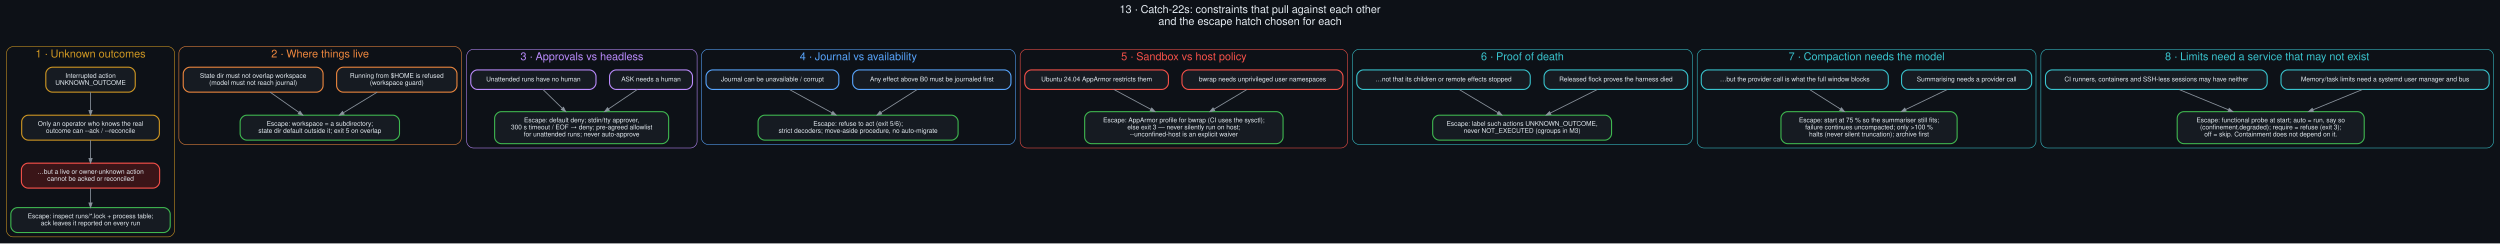
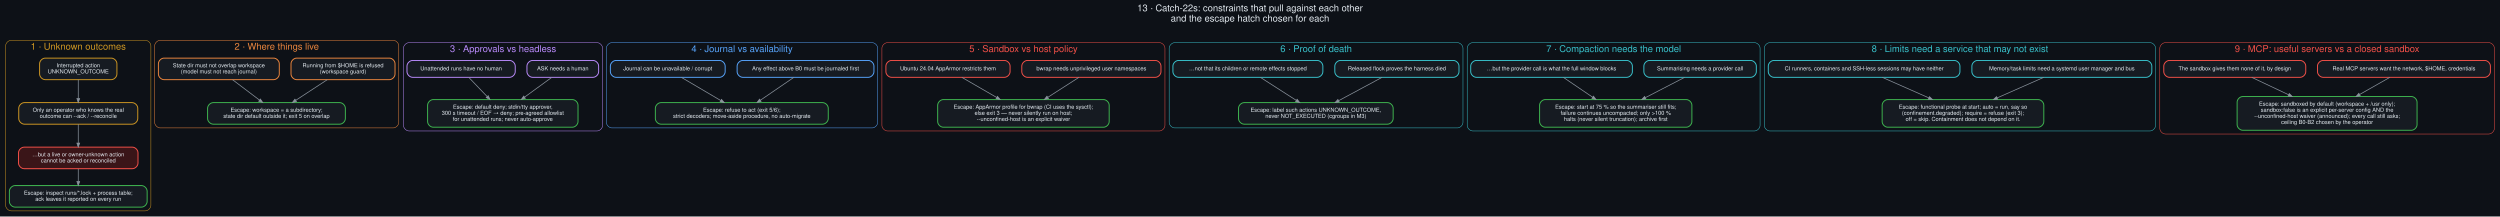
- <svg xmlns="http://www.w3.org/2000/svg" width="4612pt" height="449pt" viewBox="0.00 0.00 4612.00 449.00">
-   <g id="graph0" class="graph" transform="scale(1 1) rotate(0) translate(4 445)">
-     <polygon fill="#0d1117" stroke="transparent" points="-4,4 -4,-445 4608,-445 4608,4 -4,4" />
-     <text text-anchor="middle" x="2302" y="-421" font-family="Helvetica,sans-Serif" font-size="20.00" fill="#e6edf3">13 · Catch-22s: constraints that pull against each other</text>
-     <text text-anchor="middle" x="2302" y="-399" font-family="Helvetica,sans-Serif" font-size="20.00" fill="#e6edf3">and the escape hatch chosen for each</text>
-     <text text-anchor="middle" x="2302" y="-377" font-family="Helvetica,sans-Serif" font-size="20.00" fill="#e6edf3"> </text>
+ <svg xmlns="http://www.w3.org/2000/svg" width="5335pt" height="462pt" viewBox="0.00 0.00 5335.00 462.00">
+   <g id="graph0" class="graph" transform="scale(1 1) rotate(0) translate(4 458)">
+     <polygon fill="#0d1117" stroke="transparent" points="-4,4 -4,-458 5331,-458 5331,4 -4,4" />
+     <text text-anchor="middle" x="2663.5" y="-434" font-family="Helvetica,sans-Serif" font-size="20.00" fill="#e6edf3">13 · Catch-22s: constraints that pull against each other</text>
+     <text text-anchor="middle" x="2663.5" y="-412" font-family="Helvetica,sans-Serif" font-size="20.00" fill="#e6edf3">and the escape hatch chosen for each</text>
+     <text text-anchor="middle" x="2663.5" y="-390" font-family="Helvetica,sans-Serif" font-size="20.00" fill="#e6edf3"> </text>
    <g id="clust1" class="cluster">
-       <path fill="#0d1117" stroke="#d29922" d="M20,-8C20,-8 306,-8 306,-8 312,-8 318,-14 318,-20 318,-20 318,-347 318,-347 318,-353 312,-359 306,-359 306,-359 20,-359 20,-359 14,-359 8,-353 8,-347 8,-347 8,-20 8,-20 8,-14 14,-8 20,-8" />
-       <text text-anchor="middle" x="163" y="-339" font-family="Helvetica,sans-Serif" font-size="20.00" fill="#d29922">1 · Unknown outcomes</text>
+       <path fill="#0d1117" stroke="#d29922" d="M20,-8C20,-8 306,-8 306,-8 312,-8 318,-14 318,-20 318,-20 318,-360 318,-360 318,-366 312,-372 306,-372 306,-372 20,-372 20,-372 14,-372 8,-366 8,-360 8,-360 8,-20 8,-20 8,-14 14,-8 20,-8" />
+       <text text-anchor="middle" x="163" y="-352" font-family="Helvetica,sans-Serif" font-size="20.00" fill="#d29922">1 · Unknown outcomes</text>
    </g>
    <g id="clust2" class="cluster">
-       <path fill="#0d1117" stroke="#f0883e" d="M338,-178.5C338,-178.5 835,-178.5 835,-178.5 841,-178.5 847,-184.5 847,-190.5 847,-190.5 847,-347 847,-347 847,-353 841,-359 835,-359 835,-359 338,-359 338,-359 332,-359 326,-353 326,-347 326,-347 326,-190.5 326,-190.5 326,-184.5 332,-178.5 338,-178.5" />
-       <text text-anchor="middle" x="586.5" y="-339" font-family="Helvetica,sans-Serif" font-size="20.00" fill="#f0883e">2 · Where things live</text>
+       <path fill="#0d1117" stroke="#f0883e" d="M338,-185C338,-185 835,-185 835,-185 841,-185 847,-191 847,-197 847,-197 847,-360 847,-360 847,-366 841,-372 835,-372 835,-372 338,-372 338,-372 332,-372 326,-366 326,-360 326,-360 326,-197 326,-197 326,-191 332,-185 338,-185" />
+       <text text-anchor="middle" x="586.5" y="-352" font-family="Helvetica,sans-Serif" font-size="20.00" fill="#f0883e">2 · Where things live</text>
    </g>
    <g id="clust3" class="cluster">
-       <path fill="#0d1117" stroke="#bc8cff" d="M869,-172C869,-172 1270,-172 1270,-172 1276,-172 1282,-178 1282,-184 1282,-184 1282,-342 1282,-342 1282,-348 1276,-354 1270,-354 1270,-354 869,-354 869,-354 863,-354 857,-348 857,-342 857,-342 857,-184 857,-184 857,-178 863,-172 869,-172" />
-       <text text-anchor="middle" x="1069.5" y="-334" font-family="Helvetica,sans-Serif" font-size="20.00" fill="#bc8cff">3 · Approvals vs headless</text>
+       <path fill="#0d1117" stroke="#bc8cff" d="M869,-178.5C869,-178.5 1270,-178.5 1270,-178.5 1276,-178.5 1282,-184.5 1282,-190.5 1282,-190.5 1282,-355 1282,-355 1282,-361 1276,-367 1270,-367 1270,-367 869,-367 869,-367 863,-367 857,-361 857,-355 857,-355 857,-190.5 857,-190.5 857,-184.5 863,-178.5 869,-178.5" />
+       <text text-anchor="middle" x="1069.5" y="-347" font-family="Helvetica,sans-Serif" font-size="20.00" fill="#bc8cff">3 · Approvals vs headless</text>
    </g>
    <g id="clust4" class="cluster">
-       <path fill="#0d1117" stroke="#58a6ff" d="M1302,-178.5C1302,-178.5 1857,-178.5 1857,-178.5 1863,-178.5 1869,-184.5 1869,-190.5 1869,-190.5 1869,-342 1869,-342 1869,-348 1863,-354 1857,-354 1857,-354 1302,-354 1302,-354 1296,-354 1290,-348 1290,-342 1290,-342 1290,-190.5 1290,-190.5 1290,-184.5 1296,-178.5 1302,-178.5" />
-       <text text-anchor="middle" x="1579.5" y="-334" font-family="Helvetica,sans-Serif" font-size="20.00" fill="#58a6ff">4 · Journal vs availability</text>
+       <path fill="#0d1117" stroke="#58a6ff" d="M1302,-185C1302,-185 1857,-185 1857,-185 1863,-185 1869,-191 1869,-197 1869,-197 1869,-355 1869,-355 1869,-361 1863,-367 1857,-367 1857,-367 1302,-367 1302,-367 1296,-367 1290,-361 1290,-355 1290,-355 1290,-197 1290,-197 1290,-191 1296,-185 1302,-185" />
+       <text text-anchor="middle" x="1579.5" y="-347" font-family="Helvetica,sans-Serif" font-size="20.00" fill="#58a6ff">4 · Journal vs availability</text>
    </g>
    <g id="clust5" class="cluster">
-       <path fill="#0d1117" stroke="#f85149" d="M1890,-172C1890,-172 2470,-172 2470,-172 2476,-172 2482,-178 2482,-184 2482,-184 2482,-342 2482,-342 2482,-348 2476,-354 2470,-354 2470,-354 1890,-354 1890,-354 1884,-354 1878,-348 1878,-342 1878,-342 1878,-184 1878,-184 1878,-178 1884,-172 1890,-172" />
-       <text text-anchor="middle" x="2180" y="-334" font-family="Helvetica,sans-Serif" font-size="20.00" fill="#f85149">5 · Sandbox vs host policy</text>
+       <path fill="#0d1117" stroke="#f85149" d="M1890,-178.5C1890,-178.5 2470,-178.5 2470,-178.5 2476,-178.5 2482,-184.5 2482,-190.5 2482,-190.5 2482,-355 2482,-355 2482,-361 2476,-367 2470,-367 2470,-367 1890,-367 1890,-367 1884,-367 1878,-361 1878,-355 1878,-355 1878,-190.5 1878,-190.5 1878,-184.5 1884,-178.5 1890,-178.5" />
+       <text text-anchor="middle" x="2180" y="-347" font-family="Helvetica,sans-Serif" font-size="20.00" fill="#f85149">5 · Sandbox vs host policy</text>
    </g>
    <g id="clust6" class="cluster">
-       <path fill="#0d1117" stroke="#39c5cf" d="M2503,-178.5C2503,-178.5 3106,-178.5 3106,-178.5 3112,-178.5 3118,-184.5 3118,-190.5 3118,-190.5 3118,-342 3118,-342 3118,-348 3112,-354 3106,-354 3106,-354 2503,-354 2503,-354 2497,-354 2491,-348 2491,-342 2491,-342 2491,-190.5 2491,-190.5 2491,-184.5 2497,-178.5 2503,-178.5" />
-       <text text-anchor="middle" x="2804.5" y="-334" font-family="Helvetica,sans-Serif" font-size="20.00" fill="#39c5cf">6 · Proof of death</text>
+       <path fill="#0d1117" stroke="#39c5cf" d="M2503,-185C2503,-185 3106,-185 3106,-185 3112,-185 3118,-191 3118,-197 3118,-197 3118,-355 3118,-355 3118,-361 3112,-367 3106,-367 3106,-367 2503,-367 2503,-367 2497,-367 2491,-361 2491,-355 2491,-355 2491,-197 2491,-197 2491,-191 2497,-185 2503,-185" />
+       <text text-anchor="middle" x="2804.5" y="-347" font-family="Helvetica,sans-Serif" font-size="20.00" fill="#39c5cf">6 · Proof of death</text>
    </g>
    <g id="clust7" class="cluster">
-       <path fill="#0d1117" stroke="#39c5cf" d="M3139,-172C3139,-172 3740,-172 3740,-172 3746,-172 3752,-178 3752,-184 3752,-184 3752,-342 3752,-342 3752,-348 3746,-354 3740,-354 3740,-354 3139,-354 3139,-354 3133,-354 3127,-348 3127,-342 3127,-342 3127,-184 3127,-184 3127,-178 3133,-172 3139,-172" />
-       <text text-anchor="middle" x="3439.5" y="-334" font-family="Helvetica,sans-Serif" font-size="20.00" fill="#39c5cf">7 · Compaction needs the model</text>
+       <path fill="#0d1117" stroke="#39c5cf" d="M3139,-178.5C3139,-178.5 3740,-178.5 3740,-178.5 3746,-178.5 3752,-184.5 3752,-190.5 3752,-190.5 3752,-355 3752,-355 3752,-361 3746,-367 3740,-367 3740,-367 3139,-367 3139,-367 3133,-367 3127,-361 3127,-355 3127,-355 3127,-190.5 3127,-190.5 3127,-184.5 3133,-178.5 3139,-178.5" />
+       <text text-anchor="middle" x="3439.5" y="-347" font-family="Helvetica,sans-Serif" font-size="20.00" fill="#39c5cf">7 · Compaction needs the model</text>
    </g>
    <g id="clust8" class="cluster">
-       <path fill="#0d1117" stroke="#39c5cf" d="M3773,-172C3773,-172 4584,-172 4584,-172 4590,-172 4596,-178 4596,-184 4596,-184 4596,-342 4596,-342 4596,-348 4590,-354 4584,-354 4584,-354 3773,-354 3773,-354 3767,-354 3761,-348 3761,-342 3761,-342 3761,-184 3761,-184 3761,-178 3767,-172 3773,-172" />
-       <text text-anchor="middle" x="4178.5" y="-334" font-family="Helvetica,sans-Serif" font-size="20.00" fill="#39c5cf">8 · Limits need a service that may not exist</text>
+       <path fill="#0d1117" stroke="#39c5cf" d="M3773,-178.5C3773,-178.5 4584,-178.5 4584,-178.5 4590,-178.5 4596,-184.5 4596,-190.5 4596,-190.5 4596,-355 4596,-355 4596,-361 4590,-367 4584,-367 4584,-367 3773,-367 3773,-367 3767,-367 3761,-361 3761,-355 3761,-355 3761,-190.5 3761,-190.5 3761,-184.5 3767,-178.5 3773,-178.5" />
+       <text text-anchor="middle" x="4178.5" y="-347" font-family="Helvetica,sans-Serif" font-size="20.00" fill="#39c5cf">8 · Limits need a service that may not exist</text>
+     </g>
+     <g id="clust9" class="cluster">
+       <path fill="#0d1117" stroke="#f85149" d="M4617,-172C4617,-172 5307,-172 5307,-172 5313,-172 5319,-178 5319,-184 5319,-184 5319,-355 5319,-355 5319,-361 5313,-367 5307,-367 5307,-367 4617,-367 4617,-367 4611,-367 4605,-361 4605,-355 4605,-355 4605,-184 4605,-184 4605,-178 4611,-172 4617,-172" />
+       <text text-anchor="middle" x="4962" y="-347" font-family="Helvetica,sans-Serif" font-size="20.00" fill="#f85149">9 · MCP: useful servers vs a closed sandbox</text>
    </g>
    <g id="node1" class="node">
-       <path fill="#161b22" stroke="#d29922" stroke-width="2" d="M233.5,-321C233.5,-321 92.5,-321 92.5,-321 86.5,-321 80.5,-315 80.5,-309 80.5,-309 80.5,-287 80.5,-287 80.5,-281 86.5,-275 92.5,-275 92.5,-275 233.5,-275 233.5,-275 239.5,-275 245.5,-281 245.5,-287 245.5,-287 245.5,-309 245.5,-309 245.5,-315 239.5,-321 233.5,-321" />
-       <text text-anchor="middle" x="163" y="-301.4" font-family="Helvetica,sans-Serif" font-size="12.00" fill="#e6edf3">Interrupted action</text>
-       <text text-anchor="middle" x="163" y="-288.4" font-family="Helvetica,sans-Serif" font-size="12.00" fill="#e6edf3">UNKNOWN_OUTCOME</text>
+       <path fill="#161b22" stroke="#d29922" stroke-width="2" d="M233.5,-334C233.5,-334 92.5,-334 92.5,-334 86.5,-334 80.5,-328 80.5,-322 80.5,-322 80.5,-300 80.5,-300 80.5,-294 86.5,-288 92.5,-288 92.5,-288 233.5,-288 233.5,-288 239.5,-288 245.5,-294 245.5,-300 245.5,-300 245.5,-322 245.5,-322 245.5,-328 239.5,-334 233.5,-334" />
+       <text text-anchor="middle" x="163" y="-314.4" font-family="Helvetica,sans-Serif" font-size="12.00" fill="#e6edf3">Interrupted action</text>
+       <text text-anchor="middle" x="163" y="-301.4" font-family="Helvetica,sans-Serif" font-size="12.00" fill="#e6edf3">UNKNOWN_OUTCOME</text>
    </g>
    <g id="node2" class="node">
-       <path fill="#161b22" stroke="#d29922" stroke-width="2" d="M278,-232.5C278,-232.5 48,-232.5 48,-232.5 42,-232.5 36,-226.5 36,-220.5 36,-220.5 36,-198.5 36,-198.5 36,-192.5 42,-186.5 48,-186.5 48,-186.5 278,-186.5 278,-186.5 284,-186.5 290,-192.5 290,-198.5 290,-198.5 290,-220.5 290,-220.5 290,-226.5 284,-232.5 278,-232.5" />
-       <text text-anchor="middle" x="163" y="-212.9" font-family="Helvetica,sans-Serif" font-size="12.00" fill="#e6edf3">Only an operator who knows the real</text>
-       <text text-anchor="middle" x="163" y="-199.9" font-family="Helvetica,sans-Serif" font-size="12.00" fill="#e6edf3">outcome can --ack / --reconcile</text>
+       <path fill="#161b22" stroke="#d29922" stroke-width="2" d="M278,-239C278,-239 48,-239 48,-239 42,-239 36,-233 36,-227 36,-227 36,-205 36,-205 36,-199 42,-193 48,-193 48,-193 278,-193 278,-193 284,-193 290,-199 290,-205 290,-205 290,-227 290,-227 290,-233 284,-239 278,-239" />
+       <text text-anchor="middle" x="163" y="-219.4" font-family="Helvetica,sans-Serif" font-size="12.00" fill="#e6edf3">Only an operator who knows the real</text>
+       <text text-anchor="middle" x="163" y="-206.4" font-family="Helvetica,sans-Serif" font-size="12.00" fill="#e6edf3">outcome can --ack / --reconcile</text>
    </g>
    <g id="edge1" class="edge">
-       <path fill="none" stroke="#8b949e" stroke-width="1.5" d="M163,-274.72C163,-264.53 163,-252.29 163,-241.24" />
-       <polygon fill="#8b949e" stroke="#8b949e" stroke-width="1.5" points="165.98,-241.2 163,-232.7 160.03,-241.2 165.98,-241.2" />
+       <path fill="none" stroke="#8b949e" stroke-width="1.5" d="M163,-287.96C163,-276 163,-261.03 163,-247.92" />
+       <polygon fill="#8b949e" stroke="#8b949e" stroke-width="1.5" points="165.98,-247.7 163,-239.2 160.03,-247.7 165.98,-247.7" />
    </g>
    <g id="node3" class="node">
      <path fill="#3a1518" stroke="#f85149" stroke-width="2" d="M278.5,-144C278.5,-144 47.5,-144 47.5,-144 41.5,-144 35.5,-138 35.5,-132 35.5,-132 35.5,-110 35.5,-110 35.5,-104 41.5,-98 47.5,-98 47.5,-98 278.5,-98 278.5,-98 284.5,-98 290.5,-104 290.5,-110 290.5,-110 290.5,-132 290.5,-132 290.5,-138 284.5,-144 278.5,-144" />
      <text text-anchor="middle" x="163" y="-124.4" font-family="Helvetica,sans-Serif" font-size="12.00" fill="#e6edf3">…but a live or owner-unknown action</text>
      <text text-anchor="middle" x="163" y="-111.4" font-family="Helvetica,sans-Serif" font-size="12.00" fill="#e6edf3">cannot be acked or reconciled</text>
    </g>
    <g id="edge2" class="edge">
-       <path fill="none" stroke="#8b949e" stroke-width="1.5" d="M163,-186.22C163,-176.03 163,-163.79 163,-152.74" />
+       <path fill="none" stroke="#8b949e" stroke-width="1.5" d="M163,-192.96C163,-181 163,-166.03 163,-152.92" />
      <polygon fill="#8b949e" stroke="#8b949e" stroke-width="1.5" points="165.98,-152.7 163,-144.2 160.03,-152.7 165.98,-152.7" />
    </g>
    <g id="node4" class="node">
      <path fill="#161b22" stroke="#3fb950" stroke-width="2" d="M298,-62C298,-62 28,-62 28,-62 22,-62 16,-56 16,-50 16,-50 16,-28 16,-28 16,-22 22,-16 28,-16 28,-16 298,-16 298,-16 304,-16 310,-22 310,-28 310,-28 310,-50 310,-50 310,-56 304,-62 298,-62" />
      <text text-anchor="middle" x="163" y="-42.4" font-family="Helvetica,sans-Serif" font-size="12.00" fill="#e6edf3">Escape: inspect runs/*.lock + process table;</text>
      <text text-anchor="middle" x="163" y="-29.4" font-family="Helvetica,sans-Serif" font-size="12.00" fill="#e6edf3">ack leaves it reported on every run</text>
    </g>
    <g id="edge3" class="edge">
      <path fill="none" stroke="#8b949e" stroke-width="1.5" d="M163,-97.72C163,-89.39 163,-79.79 163,-70.83" />
      <polygon fill="#8b949e" stroke="#8b949e" stroke-width="1.5" points="165.98,-70.66 163,-62.16 160.03,-70.66 165.98,-70.66" />
    </g>
    <g id="node5" class="node">
-       <path fill="#161b22" stroke="#f0883e" stroke-width="2" d="M827,-321C827,-321 629,-321 629,-321 623,-321 617,-315 617,-309 617,-309 617,-287 617,-287 617,-281 623,-275 629,-275 629,-275 827,-275 827,-275 833,-275 839,-281 839,-287 839,-287 839,-309 839,-309 839,-315 833,-321 827,-321" />
-       <text text-anchor="middle" x="728" y="-301.4" font-family="Helvetica,sans-Serif" font-size="12.00" fill="#e6edf3">Running from $HOME is refused</text>
-       <text text-anchor="middle" x="728" y="-288.4" font-family="Helvetica,sans-Serif" font-size="12.00" fill="#e6edf3">(workspace guard)</text>
+       <path fill="#161b22" stroke="#f0883e" stroke-width="2" d="M827,-334C827,-334 629,-334 629,-334 623,-334 617,-328 617,-322 617,-322 617,-300 617,-300 617,-294 623,-288 629,-288 629,-288 827,-288 827,-288 833,-288 839,-294 839,-300 839,-300 839,-322 839,-322 839,-328 833,-334 827,-334" />
+       <text text-anchor="middle" x="728" y="-314.4" font-family="Helvetica,sans-Serif" font-size="12.00" fill="#e6edf3">Running from $HOME is refused</text>
+       <text text-anchor="middle" x="728" y="-301.4" font-family="Helvetica,sans-Serif" font-size="12.00" fill="#e6edf3">(workspace guard)</text>
    </g>
    <g id="node7" class="node">
-       <path fill="#161b22" stroke="#3fb950" stroke-width="2" d="M721,-232.5C721,-232.5 451,-232.5 451,-232.5 445,-232.5 439,-226.5 439,-220.5 439,-220.5 439,-198.5 439,-198.5 439,-192.5 445,-186.5 451,-186.5 451,-186.5 721,-186.5 721,-186.5 727,-186.5 733,-192.5 733,-198.5 733,-198.5 733,-220.5 733,-220.5 733,-226.5 727,-232.5 721,-232.5" />
-       <text text-anchor="middle" x="586" y="-212.9" font-family="Helvetica,sans-Serif" font-size="12.00" fill="#e6edf3">Escape: workspace = a subdirectory;</text>
-       <text text-anchor="middle" x="586" y="-199.9" font-family="Helvetica,sans-Serif" font-size="12.00" fill="#e6edf3">state dir default outside it; exit 5 on overlap</text>
+       <path fill="#161b22" stroke="#3fb950" stroke-width="2" d="M721,-239C721,-239 451,-239 451,-239 445,-239 439,-233 439,-227 439,-227 439,-205 439,-205 439,-199 445,-193 451,-193 451,-193 721,-193 721,-193 727,-193 733,-199 733,-205 733,-205 733,-227 733,-227 733,-233 727,-239 721,-239" />
+       <text text-anchor="middle" x="586" y="-219.4" font-family="Helvetica,sans-Serif" font-size="12.00" fill="#e6edf3">Escape: workspace = a subdirectory;</text>
+       <text text-anchor="middle" x="586" y="-206.4" font-family="Helvetica,sans-Serif" font-size="12.00" fill="#e6edf3">state dir default outside it; exit 5 on overlap</text>
    </g>
    <g id="edge4" class="edge">
-       <path fill="none" stroke="#8b949e" stroke-width="1.5" d="M691.8,-274.95C672.86,-263.41 649.52,-249.19 629.59,-237.05" />
-       <polygon fill="#8b949e" stroke="#8b949e" stroke-width="1.5" points="630.94,-234.39 622.13,-232.51 627.85,-239.47 630.94,-234.39" />
+       <path fill="none" stroke="#8b949e" stroke-width="1.5" d="M694.35,-287.96C674.25,-274.8 648.56,-257.97 627.24,-244.01" />
+       <polygon fill="#8b949e" stroke="#8b949e" stroke-width="1.5" points="628.64,-241.37 619.9,-239.2 625.38,-246.35 628.64,-241.37" />
    </g>
    <g id="node6" class="node">
-       <path fill="#161b22" stroke="#f0883e" stroke-width="2" d="M580,-321C580,-321 346,-321 346,-321 340,-321 334,-315 334,-309 334,-309 334,-287 334,-287 334,-281 340,-275 346,-275 346,-275 580,-275 580,-275 586,-275 592,-281 592,-287 592,-287 592,-309 592,-309 592,-315 586,-321 580,-321" />
-       <text text-anchor="middle" x="463" y="-301.4" font-family="Helvetica,sans-Serif" font-size="12.00" fill="#e6edf3">State dir must not overlap workspace</text>
-       <text text-anchor="middle" x="463" y="-288.4" font-family="Helvetica,sans-Serif" font-size="12.00" fill="#e6edf3">(model must not reach journal)</text>
+       <path fill="#161b22" stroke="#f0883e" stroke-width="2" d="M580,-334C580,-334 346,-334 346,-334 340,-334 334,-328 334,-322 334,-322 334,-300 334,-300 334,-294 340,-288 346,-288 346,-288 580,-288 580,-288 586,-288 592,-294 592,-300 592,-300 592,-322 592,-322 592,-328 586,-334 580,-334" />
+       <text text-anchor="middle" x="463" y="-314.4" font-family="Helvetica,sans-Serif" font-size="12.00" fill="#e6edf3">State dir must not overlap workspace</text>
+       <text text-anchor="middle" x="463" y="-301.4" font-family="Helvetica,sans-Serif" font-size="12.00" fill="#e6edf3">(model must not reach journal)</text>
    </g>
    <g id="edge5" class="edge">
-       <path fill="none" stroke="#8b949e" stroke-width="1.5" d="M494.36,-274.95C510.55,-263.56 530.45,-249.57 547.56,-237.54" />
-       <polygon fill="#8b949e" stroke="#8b949e" stroke-width="1.5" points="549.46,-239.83 554.7,-232.51 546.04,-234.97 549.46,-239.83" />
+       <path fill="none" stroke="#8b949e" stroke-width="1.5" d="M492.15,-287.96C509.33,-274.97 531.23,-258.41 549.55,-244.56" />
+       <polygon fill="#8b949e" stroke="#8b949e" stroke-width="1.5" points="551.65,-246.7 556.63,-239.2 548.06,-241.96 551.65,-246.7" />
    </g>
    <g id="node8" class="node">
-       <path fill="#161b22" stroke="#bc8cff" stroke-width="2" d="M1261.5,-316C1261.5,-316 1132.5,-316 1132.5,-316 1126.5,-316 1120.5,-310 1120.5,-304 1120.5,-304 1120.5,-292 1120.5,-292 1120.5,-286 1126.5,-280 1132.5,-280 1132.5,-280 1261.5,-280 1261.5,-280 1267.5,-280 1273.5,-286 1273.5,-292 1273.5,-292 1273.5,-304 1273.5,-304 1273.5,-310 1267.5,-316 1261.5,-316" />
-       <text text-anchor="middle" x="1197" y="-294.9" font-family="Helvetica,sans-Serif" font-size="12.00" fill="#e6edf3">ASK needs a human</text>
+       <path fill="#161b22" stroke="#bc8cff" stroke-width="2" d="M1261.5,-329C1261.5,-329 1132.5,-329 1132.5,-329 1126.5,-329 1120.5,-323 1120.5,-317 1120.5,-317 1120.5,-305 1120.5,-305 1120.5,-299 1126.5,-293 1132.5,-293 1132.5,-293 1261.5,-293 1261.5,-293 1267.5,-293 1273.5,-299 1273.5,-305 1273.5,-305 1273.5,-317 1273.5,-317 1273.5,-323 1267.5,-329 1261.5,-329" />
+       <text text-anchor="middle" x="1197" y="-307.9" font-family="Helvetica,sans-Serif" font-size="12.00" fill="#e6edf3">ASK needs a human</text>
    </g>
    <g id="node10" class="node">
-       <path fill="#161b22" stroke="#3fb950" stroke-width="2" d="M1217.5,-239C1217.5,-239 920.5,-239 920.5,-239 914.5,-239 908.5,-233 908.5,-227 908.5,-227 908.5,-192 908.5,-192 908.5,-186 914.5,-180 920.5,-180 920.5,-180 1217.5,-180 1217.5,-180 1223.5,-180 1229.5,-186 1229.5,-192 1229.5,-192 1229.5,-227 1229.5,-227 1229.5,-233 1223.5,-239 1217.5,-239" />
-       <text text-anchor="middle" x="1069" y="-219.4" font-family="Helvetica,sans-Serif" font-size="12.00" fill="#e6edf3">Escape: default deny; stdin/tty approver,</text>
-       <text text-anchor="middle" x="1069" y="-206.4" font-family="Helvetica,sans-Serif" font-size="12.00" fill="#e6edf3">300 s timeout / EOF → deny; pre-agreed allowlist</text>
-       <text text-anchor="middle" x="1069" y="-193.4" font-family="Helvetica,sans-Serif" font-size="12.00" fill="#e6edf3">for unattended runs; never auto-approve</text>
+       <path fill="#161b22" stroke="#3fb950" stroke-width="2" d="M1217.5,-245.5C1217.5,-245.5 920.5,-245.5 920.5,-245.5 914.5,-245.5 908.5,-239.5 908.5,-233.5 908.5,-233.5 908.5,-198.5 908.5,-198.5 908.5,-192.5 914.5,-186.5 920.5,-186.5 920.5,-186.5 1217.5,-186.5 1217.5,-186.5 1223.5,-186.5 1229.5,-192.5 1229.5,-198.5 1229.5,-198.5 1229.5,-233.5 1229.5,-233.5 1229.5,-239.5 1223.5,-245.5 1217.5,-245.5" />
+       <text text-anchor="middle" x="1069" y="-225.9" font-family="Helvetica,sans-Serif" font-size="12.00" fill="#e6edf3">Escape: default deny; stdin/tty approver,</text>
+       <text text-anchor="middle" x="1069" y="-212.9" font-family="Helvetica,sans-Serif" font-size="12.00" fill="#e6edf3">300 s timeout / EOF → deny; pre-agreed allowlist</text>
+       <text text-anchor="middle" x="1069" y="-199.9" font-family="Helvetica,sans-Serif" font-size="12.00" fill="#e6edf3">for unattended runs; never auto-approve</text>
    </g>
    <g id="edge6" class="edge">
-       <path fill="none" stroke="#8b949e" stroke-width="1.5" d="M1171.71,-279.91C1156.53,-269.65 1136.7,-256.25 1118.51,-243.96" />
-       <polygon fill="#8b949e" stroke="#8b949e" stroke-width="1.5" points="1120.08,-241.43 1111.37,-239.13 1116.75,-246.36 1120.08,-241.43" />
+       <path fill="none" stroke="#8b949e" stroke-width="1.5" d="M1173.52,-292.94C1157.32,-281.17 1135.24,-265.13 1115.55,-250.82" />
+       <polygon fill="#8b949e" stroke="#8b949e" stroke-width="1.5" points="1117.04,-248.23 1108.42,-245.64 1113.54,-253.04 1117.04,-248.23" />
    </g>
    <g id="node9" class="node">
-       <path fill="#161b22" stroke="#bc8cff" stroke-width="2" d="M1083.5,-316C1083.5,-316 876.5,-316 876.5,-316 870.5,-316 864.5,-310 864.5,-304 864.5,-304 864.5,-292 864.5,-292 864.5,-286 870.5,-280 876.5,-280 876.5,-280 1083.5,-280 1083.5,-280 1089.5,-280 1095.5,-286 1095.5,-292 1095.5,-292 1095.5,-304 1095.5,-304 1095.5,-310 1089.5,-316 1083.5,-316" />
-       <text text-anchor="middle" x="980" y="-294.9" font-family="Helvetica,sans-Serif" font-size="12.00" fill="#e6edf3">Unattended runs have no human</text>
+       <path fill="#161b22" stroke="#bc8cff" stroke-width="2" d="M1083.5,-329C1083.5,-329 876.5,-329 876.5,-329 870.5,-329 864.5,-323 864.5,-317 864.5,-317 864.5,-305 864.5,-305 864.5,-299 870.5,-293 876.5,-293 876.5,-293 1083.5,-293 1083.5,-293 1089.5,-293 1095.5,-299 1095.5,-305 1095.5,-305 1095.5,-317 1095.5,-317 1095.5,-323 1089.5,-329 1083.5,-329" />
+       <text text-anchor="middle" x="980" y="-307.9" font-family="Helvetica,sans-Serif" font-size="12.00" fill="#e6edf3">Unattended runs have no human</text>
    </g>
    <g id="edge7" class="edge">
-       <path fill="none" stroke="#8b949e" stroke-width="1.5" d="M997.58,-279.91C1007.76,-270.02 1020.96,-257.19 1033.23,-245.27" />
-       <polygon fill="#8b949e" stroke="#8b949e" stroke-width="1.5" points="1035.52,-247.19 1039.54,-239.13 1031.37,-242.93 1035.52,-247.19" />
+       <path fill="none" stroke="#8b949e" stroke-width="1.5" d="M996.32,-292.94C1007.29,-281.48 1022.14,-265.97 1035.55,-251.95" />
+       <polygon fill="#8b949e" stroke="#8b949e" stroke-width="1.5" points="1037.87,-253.84 1041.59,-245.64 1033.57,-249.72 1037.87,-253.84" />
    </g>
    <g id="node11" class="node">
-       <path fill="#161b22" stroke="#58a6ff" stroke-width="2" d="M1849,-316C1849,-316 1581,-316 1581,-316 1575,-316 1569,-310 1569,-304 1569,-304 1569,-292 1569,-292 1569,-286 1575,-280 1581,-280 1581,-280 1849,-280 1849,-280 1855,-280 1861,-286 1861,-292 1861,-292 1861,-304 1861,-304 1861,-310 1855,-316 1849,-316" />
-       <text text-anchor="middle" x="1715" y="-294.9" font-family="Helvetica,sans-Serif" font-size="12.00" fill="#e6edf3">Any effect above B0 must be journaled first</text>
+       <path fill="#161b22" stroke="#58a6ff" stroke-width="2" d="M1849,-329C1849,-329 1581,-329 1581,-329 1575,-329 1569,-323 1569,-317 1569,-317 1569,-305 1569,-305 1569,-299 1575,-293 1581,-293 1581,-293 1849,-293 1849,-293 1855,-293 1861,-299 1861,-305 1861,-305 1861,-317 1861,-317 1861,-323 1855,-329 1849,-329" />
+       <text text-anchor="middle" x="1715" y="-307.9" font-family="Helvetica,sans-Serif" font-size="12.00" fill="#e6edf3">Any effect above B0 must be journaled first</text>
    </g>
    <g id="node13" class="node">
-       <path fill="#161b22" stroke="#3fb950" stroke-width="2" d="M1751.5,-232.5C1751.5,-232.5 1406.5,-232.5 1406.5,-232.5 1400.5,-232.5 1394.5,-226.5 1394.5,-220.5 1394.5,-220.5 1394.5,-198.5 1394.5,-198.5 1394.5,-192.5 1400.5,-186.5 1406.5,-186.5 1406.5,-186.5 1751.5,-186.5 1751.5,-186.5 1757.5,-186.5 1763.5,-192.5 1763.5,-198.5 1763.5,-198.5 1763.5,-220.5 1763.5,-220.5 1763.5,-226.5 1757.5,-232.5 1751.5,-232.5" />
-       <text text-anchor="middle" x="1579" y="-212.9" font-family="Helvetica,sans-Serif" font-size="12.00" fill="#e6edf3">Escape: refuse to act (exit 5/6);</text>
-       <text text-anchor="middle" x="1579" y="-199.9" font-family="Helvetica,sans-Serif" font-size="12.00" fill="#e6edf3">strict decoders; move-aside procedure, no auto-migrate</text>
+       <path fill="#161b22" stroke="#3fb950" stroke-width="2" d="M1751.5,-239C1751.5,-239 1406.5,-239 1406.5,-239 1400.5,-239 1394.5,-233 1394.5,-227 1394.5,-227 1394.5,-205 1394.5,-205 1394.5,-199 1400.5,-193 1406.5,-193 1406.5,-193 1751.5,-193 1751.5,-193 1757.5,-193 1763.5,-199 1763.5,-205 1763.5,-205 1763.5,-227 1763.5,-227 1763.5,-233 1757.5,-239 1751.5,-239" />
+       <text text-anchor="middle" x="1579" y="-219.4" font-family="Helvetica,sans-Serif" font-size="12.00" fill="#e6edf3">Escape: refuse to act (exit 5/6);</text>
+       <text text-anchor="middle" x="1579" y="-206.4" font-family="Helvetica,sans-Serif" font-size="12.00" fill="#e6edf3">strict decoders; move-aside procedure, no auto-migrate</text>
    </g>
    <g id="edge8" class="edge">
-       <path fill="none" stroke="#8b949e" stroke-width="1.5" d="M1688.13,-279.91C1669,-267.75 1642.93,-251.16 1621.06,-237.25" />
-       <polygon fill="#8b949e" stroke="#8b949e" stroke-width="1.5" points="1622.59,-234.7 1613.82,-232.65 1619.39,-239.72 1622.59,-234.7" />
+       <path fill="none" stroke="#8b949e" stroke-width="1.5" d="M1690.06,-292.94C1670.13,-279.32 1641.82,-259.96 1618.77,-244.2" />
+       <polygon fill="#8b949e" stroke="#8b949e" stroke-width="1.5" points="1620.18,-241.56 1611.49,-239.22 1616.83,-246.47 1620.18,-241.56" />
    </g>
    <g id="node12" class="node">
-       <path fill="#161b22" stroke="#58a6ff" stroke-width="2" d="M1531.5,-316C1531.5,-316 1310.5,-316 1310.5,-316 1304.5,-316 1298.5,-310 1298.5,-304 1298.5,-304 1298.5,-292 1298.5,-292 1298.5,-286 1304.5,-280 1310.5,-280 1310.5,-280 1531.5,-280 1531.5,-280 1537.5,-280 1543.5,-286 1543.5,-292 1543.5,-292 1543.5,-304 1543.5,-304 1543.5,-310 1537.5,-316 1531.5,-316" />
-       <text text-anchor="middle" x="1421" y="-294.9" font-family="Helvetica,sans-Serif" font-size="12.00" fill="#e6edf3">Journal can be unavailable / corrupt</text>
+       <path fill="#161b22" stroke="#58a6ff" stroke-width="2" d="M1531.5,-329C1531.5,-329 1310.5,-329 1310.5,-329 1304.5,-329 1298.5,-323 1298.5,-317 1298.5,-317 1298.5,-305 1298.5,-305 1298.5,-299 1304.5,-293 1310.5,-293 1310.5,-293 1531.5,-293 1531.5,-293 1537.5,-293 1543.5,-299 1543.5,-305 1543.5,-305 1543.5,-317 1543.5,-317 1543.5,-323 1537.5,-329 1531.5,-329" />
+       <text text-anchor="middle" x="1421" y="-307.9" font-family="Helvetica,sans-Serif" font-size="12.00" fill="#e6edf3">Journal can be unavailable / corrupt</text>
    </g>
    <g id="edge9" class="edge">
-       <path fill="none" stroke="#8b949e" stroke-width="1.5" d="M1452.22,-279.91C1474.63,-267.64 1505.26,-250.87 1530.8,-236.89" />
-       <polygon fill="#8b949e" stroke="#8b949e" stroke-width="1.5" points="1532.52,-239.34 1538.55,-232.65 1529.67,-234.12 1532.52,-239.34" />
+       <path fill="none" stroke="#8b949e" stroke-width="1.5" d="M1449.98,-292.94C1473.51,-279.09 1507.11,-259.32 1534.12,-243.42" />
+       <polygon fill="#8b949e" stroke="#8b949e" stroke-width="1.5" points="1535.73,-245.92 1541.55,-239.05 1532.71,-240.79 1535.73,-245.92" />
    </g>
    <g id="node14" class="node">
-       <path fill="#161b22" stroke="#f85149" stroke-width="2" d="M2461.5,-316C2461.5,-316 2188.5,-316 2188.5,-316 2182.5,-316 2176.5,-310 2176.5,-304 2176.5,-304 2176.5,-292 2176.5,-292 2176.5,-286 2182.5,-280 2188.5,-280 2188.5,-280 2461.5,-280 2461.5,-280 2467.5,-280 2473.5,-286 2473.5,-292 2473.5,-292 2473.5,-304 2473.5,-304 2473.5,-310 2467.5,-316 2461.5,-316" />
-       <text text-anchor="middle" x="2325" y="-294.9" font-family="Helvetica,sans-Serif" font-size="12.00" fill="#e6edf3">bwrap needs unprivileged user namespaces</text>
+       <path fill="#161b22" stroke="#f85149" stroke-width="2" d="M2461.5,-329C2461.5,-329 2188.5,-329 2188.5,-329 2182.5,-329 2176.5,-323 2176.5,-317 2176.5,-317 2176.5,-305 2176.5,-305 2176.5,-299 2182.5,-293 2188.5,-293 2188.5,-293 2461.5,-293 2461.5,-293 2467.5,-293 2473.5,-299 2473.5,-305 2473.5,-305 2473.5,-317 2473.5,-317 2473.5,-323 2467.5,-329 2461.5,-329" />
+       <text text-anchor="middle" x="2325" y="-307.9" font-family="Helvetica,sans-Serif" font-size="12.00" fill="#e6edf3">bwrap needs unprivileged user namespaces</text>
    </g>
    <g id="node16" class="node">
-       <path fill="#161b22" stroke="#3fb950" stroke-width="2" d="M2351,-239C2351,-239 2009,-239 2009,-239 2003,-239 1997,-233 1997,-227 1997,-227 1997,-192 1997,-192 1997,-186 2003,-180 2009,-180 2009,-180 2351,-180 2351,-180 2357,-180 2363,-186 2363,-192 2363,-192 2363,-227 2363,-227 2363,-233 2357,-239 2351,-239" />
-       <text text-anchor="middle" x="2180" y="-219.4" font-family="Helvetica,sans-Serif" font-size="12.00" fill="#e6edf3">Escape: AppArmor profile for bwrap (CI uses the sysctl);</text>
-       <text text-anchor="middle" x="2180" y="-206.4" font-family="Helvetica,sans-Serif" font-size="12.00" fill="#e6edf3">else exit 3 — never silently run on host;</text>
-       <text text-anchor="middle" x="2180" y="-193.4" font-family="Helvetica,sans-Serif" font-size="12.00" fill="#e6edf3">--unconfined-host is an explicit waiver</text>
+       <path fill="#161b22" stroke="#3fb950" stroke-width="2" d="M2351,-245.5C2351,-245.5 2009,-245.5 2009,-245.5 2003,-245.5 1997,-239.5 1997,-233.5 1997,-233.5 1997,-198.5 1997,-198.5 1997,-192.5 2003,-186.5 2009,-186.5 2009,-186.5 2351,-186.5 2351,-186.5 2357,-186.5 2363,-192.5 2363,-198.5 2363,-198.5 2363,-233.5 2363,-233.5 2363,-239.5 2357,-245.5 2351,-245.5" />
+       <text text-anchor="middle" x="2180" y="-225.9" font-family="Helvetica,sans-Serif" font-size="12.00" fill="#e6edf3">Escape: AppArmor profile for bwrap (CI uses the sysctl);</text>
+       <text text-anchor="middle" x="2180" y="-212.9" font-family="Helvetica,sans-Serif" font-size="12.00" fill="#e6edf3">else exit 3 — never silently run on host;</text>
+       <text text-anchor="middle" x="2180" y="-199.9" font-family="Helvetica,sans-Serif" font-size="12.00" fill="#e6edf3">--unconfined-host is an explicit waiver</text>
    </g>
    <g id="edge10" class="edge">
-       <path fill="none" stroke="#8b949e" stroke-width="1.5" d="M2296.35,-279.91C2279.01,-269.56 2256.29,-256.01 2235.54,-243.63" />
-       <polygon fill="#8b949e" stroke="#8b949e" stroke-width="1.5" points="2236.82,-240.93 2228,-239.13 2233.78,-246.04 2236.82,-240.93" />
+       <path fill="none" stroke="#8b949e" stroke-width="1.5" d="M2298.4,-292.94C2279.81,-281.02 2254.38,-264.71 2231.85,-250.26" />
+       <polygon fill="#8b949e" stroke="#8b949e" stroke-width="1.5" points="2233.41,-247.72 2224.65,-245.64 2230.2,-252.73 2233.41,-247.72" />
    </g>
    <g id="node15" class="node">
-       <path fill="#161b22" stroke="#f85149" stroke-width="2" d="M2139.5,-316C2139.5,-316 1898.5,-316 1898.5,-316 1892.5,-316 1886.5,-310 1886.5,-304 1886.5,-304 1886.5,-292 1886.5,-292 1886.5,-286 1892.5,-280 1898.5,-280 1898.5,-280 2139.5,-280 2139.5,-280 2145.5,-280 2151.5,-286 2151.5,-292 2151.5,-292 2151.5,-304 2151.5,-304 2151.5,-310 2145.5,-316 2139.5,-316" />
-       <text text-anchor="middle" x="2019" y="-294.9" font-family="Helvetica,sans-Serif" font-size="12.00" fill="#e6edf3">Ubuntu 24.04 AppArmor restricts them</text>
+       <path fill="#161b22" stroke="#f85149" stroke-width="2" d="M2139.5,-329C2139.5,-329 1898.5,-329 1898.5,-329 1892.5,-329 1886.5,-323 1886.5,-317 1886.5,-317 1886.5,-305 1886.5,-305 1886.5,-299 1892.5,-293 1898.5,-293 1898.5,-293 2139.5,-293 2139.5,-293 2145.5,-293 2151.5,-299 2151.5,-305 2151.5,-305 2151.5,-317 2151.5,-317 2151.5,-323 2145.5,-329 2139.5,-329" />
+       <text text-anchor="middle" x="2019" y="-307.9" font-family="Helvetica,sans-Serif" font-size="12.00" fill="#e6edf3">Ubuntu 24.04 AppArmor restricts them</text>
    </g>
    <g id="edge11" class="edge">
-       <path fill="none" stroke="#8b949e" stroke-width="1.5" d="M2050.81,-279.91C2070.24,-269.47 2095.73,-255.77 2118.94,-243.31" />
-       <polygon fill="#8b949e" stroke="#8b949e" stroke-width="1.5" points="2120.62,-245.78 2126.7,-239.13 2117.81,-240.54 2120.62,-245.78" />
+       <path fill="none" stroke="#8b949e" stroke-width="1.5" d="M2048.53,-292.94C2069.26,-280.97 2097.66,-264.57 2122.75,-250.07" />
+       <polygon fill="#8b949e" stroke="#8b949e" stroke-width="1.5" points="2124.55,-252.47 2130.42,-245.64 2121.57,-247.31 2124.55,-252.47" />
    </g>
    <g id="node17" class="node">
-       <path fill="#161b22" stroke="#39c5cf" stroke-width="2" d="M3097.5,-316C3097.5,-316 2856.5,-316 2856.5,-316 2850.5,-316 2844.5,-310 2844.5,-304 2844.5,-304 2844.5,-292 2844.5,-292 2844.5,-286 2850.5,-280 2856.5,-280 2856.5,-280 3097.5,-280 3097.5,-280 3103.5,-280 3109.5,-286 3109.5,-292 3109.5,-292 3109.5,-304 3109.5,-304 3109.5,-310 3103.5,-316 3097.5,-316" />
-       <text text-anchor="middle" x="2977" y="-294.9" font-family="Helvetica,sans-Serif" font-size="12.00" fill="#e6edf3">Released flock proves the harness died</text>
+       <path fill="#161b22" stroke="#39c5cf" stroke-width="2" d="M3097.5,-329C3097.5,-329 2856.5,-329 2856.5,-329 2850.5,-329 2844.5,-323 2844.5,-317 2844.5,-317 2844.5,-305 2844.5,-305 2844.5,-299 2850.5,-293 2856.5,-293 2856.5,-293 3097.5,-293 3097.5,-293 3103.5,-293 3109.5,-299 3109.5,-305 3109.5,-305 3109.5,-317 3109.5,-317 3109.5,-323 3103.5,-329 3097.5,-329" />
+       <text text-anchor="middle" x="2977" y="-307.9" font-family="Helvetica,sans-Serif" font-size="12.00" fill="#e6edf3">Released flock proves the harness died</text>
    </g>
    <g id="node19" class="node">
-       <path fill="#161b22" stroke="#3fb950" stroke-width="2" d="M2957,-232.5C2957,-232.5 2651,-232.5 2651,-232.5 2645,-232.5 2639,-226.5 2639,-220.5 2639,-220.5 2639,-198.5 2639,-198.5 2639,-192.5 2645,-186.5 2651,-186.5 2651,-186.5 2957,-186.5 2957,-186.5 2963,-186.5 2969,-192.5 2969,-198.5 2969,-198.5 2969,-220.5 2969,-220.5 2969,-226.5 2963,-232.5 2957,-232.5" />
-       <text text-anchor="middle" x="2804" y="-212.9" font-family="Helvetica,sans-Serif" font-size="12.00" fill="#e6edf3">Escape: label such actions UNKNOWN_OUTCOME,</text>
-       <text text-anchor="middle" x="2804" y="-199.9" font-family="Helvetica,sans-Serif" font-size="12.00" fill="#e6edf3">never NOT_EXECUTED (cgroups in M3)</text>
+       <path fill="#161b22" stroke="#3fb950" stroke-width="2" d="M2957,-239C2957,-239 2651,-239 2651,-239 2645,-239 2639,-233 2639,-227 2639,-227 2639,-205 2639,-205 2639,-199 2645,-193 2651,-193 2651,-193 2957,-193 2957,-193 2963,-193 2969,-199 2969,-205 2969,-205 2969,-227 2969,-227 2969,-233 2963,-239 2957,-239" />
+       <text text-anchor="middle" x="2804" y="-219.4" font-family="Helvetica,sans-Serif" font-size="12.00" fill="#e6edf3">Escape: label such actions UNKNOWN_OUTCOME,</text>
+       <text text-anchor="middle" x="2804" y="-206.4" font-family="Helvetica,sans-Serif" font-size="12.00" fill="#e6edf3">never NOT_EXECUTED (cgroups in M3)</text>
    </g>
    <g id="edge12" class="edge">
-       <path fill="none" stroke="#8b949e" stroke-width="1.5" d="M2942.82,-279.91C2918.07,-267.53 2884.16,-250.58 2856.05,-236.53" />
-       <polygon fill="#8b949e" stroke="#8b949e" stroke-width="1.5" points="2857.22,-233.79 2848.29,-232.65 2854.56,-239.11 2857.22,-233.79" />
+       <path fill="none" stroke="#8b949e" stroke-width="1.5" d="M2945.27,-292.94C2919.39,-279.03 2882.4,-259.15 2852.76,-243.21" />
+       <polygon fill="#8b949e" stroke="#8b949e" stroke-width="1.5" points="2853.9,-240.45 2845.01,-239.05 2851.09,-245.69 2853.9,-240.45" />
    </g>
    <g id="node18" class="node">
-       <path fill="#161b22" stroke="#39c5cf" stroke-width="2" d="M2807,-316C2807,-316 2511,-316 2511,-316 2505,-316 2499,-310 2499,-304 2499,-304 2499,-292 2499,-292 2499,-286 2505,-280 2511,-280 2511,-280 2807,-280 2807,-280 2813,-280 2819,-286 2819,-292 2819,-292 2819,-304 2819,-304 2819,-310 2813,-316 2807,-316" />
-       <text text-anchor="middle" x="2659" y="-294.9" font-family="Helvetica,sans-Serif" font-size="12.00" fill="#e6edf3">…not that its children or remote effects stopped</text>
+       <path fill="#161b22" stroke="#39c5cf" stroke-width="2" d="M2807,-329C2807,-329 2511,-329 2511,-329 2505,-329 2499,-323 2499,-317 2499,-317 2499,-305 2499,-305 2499,-299 2505,-293 2511,-293 2511,-293 2807,-293 2807,-293 2813,-293 2819,-299 2819,-305 2819,-305 2819,-317 2819,-317 2819,-323 2813,-329 2807,-329" />
+       <text text-anchor="middle" x="2659" y="-307.9" font-family="Helvetica,sans-Serif" font-size="12.00" fill="#e6edf3">…not that its children or remote effects stopped</text>
    </g>
    <g id="edge13" class="edge">
-       <path fill="none" stroke="#8b949e" stroke-width="1.5" d="M2687.65,-279.91C2708.13,-267.69 2736.09,-251.01 2759.46,-237.07" />
-       <polygon fill="#8b949e" stroke="#8b949e" stroke-width="1.5" points="2761.1,-239.55 2766.88,-232.65 2758.05,-234.44 2761.1,-239.55" />
+       <path fill="none" stroke="#8b949e" stroke-width="1.5" d="M2685.6,-292.94C2707.01,-279.21 2737.5,-259.65 2762.17,-243.83" />
+       <polygon fill="#8b949e" stroke="#8b949e" stroke-width="1.5" points="2764.08,-246.14 2769.63,-239.05 2760.87,-241.13 2764.08,-246.14" />
    </g>
    <g id="node20" class="node">
-       <path fill="#161b22" stroke="#39c5cf" stroke-width="2" d="M3732,-316C3732,-316 3516,-316 3516,-316 3510,-316 3504,-310 3504,-304 3504,-304 3504,-292 3504,-292 3504,-286 3510,-280 3516,-280 3516,-280 3732,-280 3732,-280 3738,-280 3744,-286 3744,-292 3744,-292 3744,-304 3744,-304 3744,-310 3738,-316 3732,-316" />
-       <text text-anchor="middle" x="3624" y="-294.9" font-family="Helvetica,sans-Serif" font-size="12.00" fill="#e6edf3">Summarising needs a provider call</text>
+       <path fill="#161b22" stroke="#39c5cf" stroke-width="2" d="M3732,-329C3732,-329 3516,-329 3516,-329 3510,-329 3504,-323 3504,-317 3504,-317 3504,-305 3504,-305 3504,-299 3510,-293 3516,-293 3516,-293 3732,-293 3732,-293 3738,-293 3744,-299 3744,-305 3744,-305 3744,-317 3744,-317 3744,-323 3738,-329 3732,-329" />
+       <text text-anchor="middle" x="3624" y="-307.9" font-family="Helvetica,sans-Serif" font-size="12.00" fill="#e6edf3">Summarising needs a provider call</text>
    </g>
    <g id="node22" class="node">
-       <path fill="#161b22" stroke="#3fb950" stroke-width="2" d="M3594.5,-239C3594.5,-239 3293.5,-239 3293.5,-239 3287.5,-239 3281.5,-233 3281.5,-227 3281.5,-227 3281.5,-192 3281.5,-192 3281.5,-186 3287.5,-180 3293.5,-180 3293.5,-180 3594.5,-180 3594.5,-180 3600.5,-180 3606.5,-186 3606.5,-192 3606.5,-192 3606.5,-227 3606.5,-227 3606.5,-233 3600.5,-239 3594.5,-239" />
-       <text text-anchor="middle" x="3444" y="-219.4" font-family="Helvetica,sans-Serif" font-size="12.00" fill="#e6edf3">Escape: start at 75 % so the summariser still fits;</text>
-       <text text-anchor="middle" x="3444" y="-206.4" font-family="Helvetica,sans-Serif" font-size="12.00" fill="#e6edf3">failure continues uncompacted; only &gt;100 %</text>
-       <text text-anchor="middle" x="3444" y="-193.4" font-family="Helvetica,sans-Serif" font-size="12.00" fill="#e6edf3">halts (never silent truncation); archive first</text>
+       <path fill="#161b22" stroke="#3fb950" stroke-width="2" d="M3594.5,-245.5C3594.5,-245.5 3293.5,-245.5 3293.5,-245.5 3287.5,-245.5 3281.5,-239.5 3281.5,-233.5 3281.5,-233.5 3281.5,-198.5 3281.5,-198.5 3281.5,-192.5 3287.5,-186.5 3293.5,-186.5 3293.5,-186.5 3594.5,-186.5 3594.5,-186.5 3600.5,-186.5 3606.5,-192.5 3606.5,-198.5 3606.5,-198.5 3606.5,-233.5 3606.5,-233.5 3606.5,-239.5 3600.5,-245.5 3594.5,-245.5" />
+       <text text-anchor="middle" x="3444" y="-225.9" font-family="Helvetica,sans-Serif" font-size="12.00" fill="#e6edf3">Escape: start at 75 % so the summariser still fits;</text>
+       <text text-anchor="middle" x="3444" y="-212.9" font-family="Helvetica,sans-Serif" font-size="12.00" fill="#e6edf3">failure continues uncompacted; only &gt;100 %</text>
+       <text text-anchor="middle" x="3444" y="-199.9" font-family="Helvetica,sans-Serif" font-size="12.00" fill="#e6edf3">halts (never silent truncation); archive first</text>
    </g>
    <g id="edge14" class="edge">
-       <path fill="none" stroke="#8b949e" stroke-width="1.5" d="M3588.44,-279.91C3566.43,-269.33 3537.47,-255.42 3511.26,-242.82" />
-       <polygon fill="#8b949e" stroke="#8b949e" stroke-width="1.5" points="3512.54,-240.13 3503.59,-239.13 3509.96,-245.5 3512.54,-240.13" />
+       <path fill="none" stroke="#8b949e" stroke-width="1.5" d="M3590.99,-292.94C3567.61,-280.86 3535.51,-264.28 3507.28,-249.69" />
+       <polygon fill="#8b949e" stroke="#8b949e" stroke-width="1.5" points="3508.35,-246.9 3499.43,-245.64 3505.61,-252.18 3508.35,-246.9" />
    </g>
    <g id="node21" class="node">
-       <path fill="#161b22" stroke="#39c5cf" stroke-width="2" d="M3467.5,-316C3467.5,-316 3146.5,-316 3146.5,-316 3140.5,-316 3134.5,-310 3134.5,-304 3134.5,-304 3134.5,-292 3134.5,-292 3134.5,-286 3140.5,-280 3146.5,-280 3146.5,-280 3467.5,-280 3467.5,-280 3473.5,-280 3479.5,-286 3479.5,-292 3479.5,-292 3479.5,-304 3479.5,-304 3479.5,-310 3473.5,-316 3467.5,-316" />
-       <text text-anchor="middle" x="3307" y="-294.9" font-family="Helvetica,sans-Serif" font-size="12.00" fill="#e6edf3">…but the provider call is what the full window blocks</text>
+       <path fill="#161b22" stroke="#39c5cf" stroke-width="2" d="M3467.5,-329C3467.5,-329 3146.5,-329 3146.5,-329 3140.5,-329 3134.5,-323 3134.5,-317 3134.5,-317 3134.5,-305 3134.5,-305 3134.5,-299 3140.5,-293 3146.5,-293 3146.5,-293 3467.5,-293 3467.5,-293 3473.5,-293 3479.5,-299 3479.5,-305 3479.5,-305 3479.5,-317 3479.5,-317 3479.5,-323 3473.5,-329 3467.5,-329" />
+       <text text-anchor="middle" x="3307" y="-307.9" font-family="Helvetica,sans-Serif" font-size="12.00" fill="#e6edf3">…but the provider call is what the full window blocks</text>
    </g>
    <g id="edge15" class="edge">
-       <path fill="none" stroke="#8b949e" stroke-width="1.5" d="M3334.07,-279.91C3350.39,-269.61 3371.73,-256.13 3391.26,-243.8" />
-       <polygon fill="#8b949e" stroke="#8b949e" stroke-width="1.5" points="3393.05,-246.19 3398.65,-239.13 3389.87,-241.16 3393.05,-246.19" />
+       <path fill="none" stroke="#8b949e" stroke-width="1.5" d="M3332.13,-292.94C3349.62,-281.07 3373.51,-264.85 3394.73,-250.44" />
+       <polygon fill="#8b949e" stroke="#8b949e" stroke-width="1.5" points="3396.45,-252.87 3401.81,-245.64 3393.11,-247.95 3396.45,-252.87" />
    </g>
    <g id="node23" class="node">
-       <path fill="#161b22" stroke="#39c5cf" stroke-width="2" d="M4576,-316C4576,-316 4216,-316 4216,-316 4210,-316 4204,-310 4204,-304 4204,-304 4204,-292 4204,-292 4204,-286 4210,-280 4216,-280 4216,-280 4576,-280 4576,-280 4582,-280 4588,-286 4588,-292 4588,-292 4588,-304 4588,-304 4588,-310 4582,-316 4576,-316" />
-       <text text-anchor="middle" x="4396" y="-294.9" font-family="Helvetica,sans-Serif" font-size="12.00" fill="#e6edf3">Memory/task limits need a systemd user manager and bus</text>
+       <path fill="#161b22" stroke="#39c5cf" stroke-width="2" d="M4576,-329C4576,-329 4216,-329 4216,-329 4210,-329 4204,-323 4204,-317 4204,-317 4204,-305 4204,-305 4204,-299 4210,-293 4216,-293 4216,-293 4576,-293 4576,-293 4582,-293 4588,-299 4588,-305 4588,-305 4588,-317 4588,-317 4588,-323 4582,-329 4576,-329" />
+       <text text-anchor="middle" x="4396" y="-307.9" font-family="Helvetica,sans-Serif" font-size="12.00" fill="#e6edf3">Memory/task limits need a systemd user manager and bus</text>
    </g>
    <g id="node25" class="node">
-       <path fill="#161b22" stroke="#3fb950" stroke-width="2" d="M4345.5,-239C4345.5,-239 4024.5,-239 4024.5,-239 4018.5,-239 4012.5,-233 4012.5,-227 4012.5,-227 4012.5,-192 4012.5,-192 4012.5,-186 4018.5,-180 4024.5,-180 4024.5,-180 4345.5,-180 4345.5,-180 4351.5,-180 4357.5,-186 4357.5,-192 4357.5,-192 4357.5,-227 4357.5,-227 4357.5,-233 4351.5,-239 4345.5,-239" />
-       <text text-anchor="middle" x="4185" y="-219.4" font-family="Helvetica,sans-Serif" font-size="12.00" fill="#e6edf3">Escape: functional probe at start; auto = run, say so</text>
-       <text text-anchor="middle" x="4185" y="-206.4" font-family="Helvetica,sans-Serif" font-size="12.00" fill="#e6edf3">(confinement.degraded); require = refuse (exit 3);</text>
-       <text text-anchor="middle" x="4185" y="-193.4" font-family="Helvetica,sans-Serif" font-size="12.00" fill="#e6edf3">off = skip. Containment does not depend on it.</text>
+       <path fill="#161b22" stroke="#3fb950" stroke-width="2" d="M4345.5,-245.5C4345.5,-245.5 4024.5,-245.5 4024.5,-245.5 4018.5,-245.5 4012.5,-239.5 4012.5,-233.5 4012.5,-233.5 4012.5,-198.5 4012.5,-198.5 4012.5,-192.5 4018.5,-186.5 4024.5,-186.5 4024.5,-186.5 4345.5,-186.5 4345.5,-186.5 4351.5,-186.5 4357.5,-192.5 4357.5,-198.5 4357.5,-198.5 4357.5,-233.5 4357.5,-233.5 4357.5,-239.5 4351.5,-245.5 4345.5,-245.5" />
+       <text text-anchor="middle" x="4185" y="-225.9" font-family="Helvetica,sans-Serif" font-size="12.00" fill="#e6edf3">Escape: functional probe at start; auto = run, say so</text>
+       <text text-anchor="middle" x="4185" y="-212.9" font-family="Helvetica,sans-Serif" font-size="12.00" fill="#e6edf3">(confinement.degraded); require = refuse (exit 3);</text>
+       <text text-anchor="middle" x="4185" y="-199.9" font-family="Helvetica,sans-Serif" font-size="12.00" fill="#e6edf3">off = skip. Containment does not depend on it.</text>
    </g>
    <g id="edge16" class="edge">
-       <path fill="none" stroke="#8b949e" stroke-width="1.5" d="M4354.31,-279.91C4328.29,-269.24 4293.98,-255.18 4263.05,-242.5" />
-       <polygon fill="#8b949e" stroke="#8b949e" stroke-width="1.5" points="4263.84,-239.61 4254.85,-239.13 4261.58,-245.11 4263.84,-239.61" />
+       <path fill="none" stroke="#8b949e" stroke-width="1.5" d="M4357.3,-292.94C4329.54,-280.71 4291.31,-263.86 4257.91,-249.13" />
+       <polygon fill="#8b949e" stroke="#8b949e" stroke-width="1.5" points="4258.95,-246.34 4249.97,-245.64 4256.55,-251.79 4258.95,-246.34" />
    </g>
    <g id="node24" class="node">
-       <path fill="#161b22" stroke="#39c5cf" stroke-width="2" d="M4166.5,-316C4166.5,-316 3781.5,-316 3781.5,-316 3775.5,-316 3769.5,-310 3769.5,-304 3769.5,-304 3769.5,-292 3769.5,-292 3769.5,-286 3775.5,-280 3781.5,-280 3781.5,-280 4166.5,-280 4166.5,-280 4172.5,-280 4178.5,-286 4178.5,-292 4178.5,-292 4178.5,-304 4178.5,-304 4178.5,-310 4172.5,-316 4166.5,-316" />
-       <text text-anchor="middle" x="3974" y="-294.9" font-family="Helvetica,sans-Serif" font-size="12.00" fill="#e6edf3">CI runners, containers and SSH-less sessions may have neither</text>
+       <path fill="#161b22" stroke="#39c5cf" stroke-width="2" d="M4166.5,-329C4166.5,-329 3781.5,-329 3781.5,-329 3775.5,-329 3769.5,-323 3769.5,-317 3769.5,-317 3769.5,-305 3769.5,-305 3769.5,-299 3775.5,-293 3781.5,-293 3781.5,-293 4166.5,-293 4166.5,-293 4172.5,-293 4178.5,-299 4178.5,-305 4178.5,-305 4178.5,-317 4178.5,-317 4178.5,-323 4172.5,-329 4166.5,-329" />
+       <text text-anchor="middle" x="3974" y="-307.9" font-family="Helvetica,sans-Serif" font-size="12.00" fill="#e6edf3">CI runners, containers and SSH-less sessions may have neither</text>
    </g>
    <g id="edge17" class="edge">
-       <path fill="none" stroke="#8b949e" stroke-width="1.5" d="M4015.69,-279.91C4041.71,-269.24 4076.02,-255.18 4106.95,-242.5" />
-       <polygon fill="#8b949e" stroke="#8b949e" stroke-width="1.5" points="4108.42,-245.11 4115.15,-239.13 4106.16,-239.61 4108.42,-245.11" />
+       <path fill="none" stroke="#8b949e" stroke-width="1.5" d="M4012.7,-292.94C4040.46,-280.71 4078.69,-263.86 4112.09,-249.13" />
+       <polygon fill="#8b949e" stroke="#8b949e" stroke-width="1.5" points="4113.45,-251.79 4120.03,-245.64 4111.05,-246.34 4113.45,-251.79" />
+     </g>
+     <g id="node26" class="node">
+       <path fill="#161b22" stroke="#f85149" stroke-width="2" d="M5298.5,-329C5298.5,-329 4953.5,-329 4953.5,-329 4947.5,-329 4941.5,-323 4941.5,-317 4941.5,-317 4941.5,-305 4941.5,-305 4941.5,-299 4947.5,-293 4953.5,-293 4953.5,-293 5298.5,-293 5298.5,-293 5304.5,-293 5310.5,-299 5310.5,-305 5310.5,-305 5310.5,-317 5310.5,-317 5310.5,-323 5304.5,-329 5298.5,-329" />
+       <text text-anchor="middle" x="5126" y="-307.9" font-family="Helvetica,sans-Serif" font-size="12.00" fill="#e6edf3">Real MCP servers want the network, $HOME, credentials</text>
+     </g>
+     <g id="node28" class="node">
+       <path fill="#161b22" stroke="#3fb950" stroke-width="2" d="M5142,-252C5142,-252 4782,-252 4782,-252 4776,-252 4770,-246 4770,-240 4770,-240 4770,-192 4770,-192 4770,-186 4776,-180 4782,-180 4782,-180 5142,-180 5142,-180 5148,-180 5154,-186 5154,-192 5154,-192 5154,-240 5154,-240 5154,-246 5148,-252 5142,-252" />
+       <text text-anchor="middle" x="4962" y="-232.4" font-family="Helvetica,sans-Serif" font-size="12.00" fill="#e6edf3">Escape: sandboxed by default (workspace + /usr only);</text>
+       <text text-anchor="middle" x="4962" y="-219.4" font-family="Helvetica,sans-Serif" font-size="12.00" fill="#e6edf3">sandbox:false is an explicit per-server config AND the</text>
+       <text text-anchor="middle" x="4962" y="-206.4" font-family="Helvetica,sans-Serif" font-size="12.00" fill="#e6edf3">--unconfined-host waiver (announced); every call still asks;</text>
+       <text text-anchor="middle" x="4962" y="-193.4" font-family="Helvetica,sans-Serif" font-size="12.00" fill="#e6edf3">ceiling B0-B2 chosen by the operator</text>
+     </g>
+     <g id="edge18" class="edge">
+       <path fill="none" stroke="#8b949e" stroke-width="1.5" d="M5095.92,-292.94C5077.81,-282.67 5053.96,-269.15 5031.41,-256.36" />
+       <polygon fill="#8b949e" stroke="#8b949e" stroke-width="1.5" points="5032.68,-253.66 5023.82,-252.06 5029.75,-258.84 5032.68,-253.66" />
+     </g>
+     <g id="node27" class="node">
+       <path fill="#161b22" stroke="#f85149" stroke-width="2" d="M4904.5,-329C4904.5,-329 4625.5,-329 4625.5,-329 4619.5,-329 4613.5,-323 4613.5,-317 4613.5,-317 4613.5,-305 4613.5,-305 4613.5,-299 4619.5,-293 4625.5,-293 4625.5,-293 4904.5,-293 4904.5,-293 4910.5,-293 4916.5,-299 4916.5,-305 4916.5,-305 4916.5,-317 4916.5,-317 4916.5,-323 4910.5,-329 4904.5,-329" />
+       <text text-anchor="middle" x="4765" y="-307.9" font-family="Helvetica,sans-Serif" font-size="12.00" fill="#e6edf3">The sandbox gives them none of it, by design</text>
+     </g>
+     <g id="edge19" class="edge">
+       <path fill="none" stroke="#8b949e" stroke-width="1.5" d="M4801.13,-292.94C4823.27,-282.49 4852.54,-268.67 4880.04,-255.69" />
+       <polygon fill="#8b949e" stroke="#8b949e" stroke-width="1.5" points="4881.33,-258.37 4887.74,-252.06 4878.79,-252.99 4881.33,-258.37" />
    </g>
  </g>
</svg>
